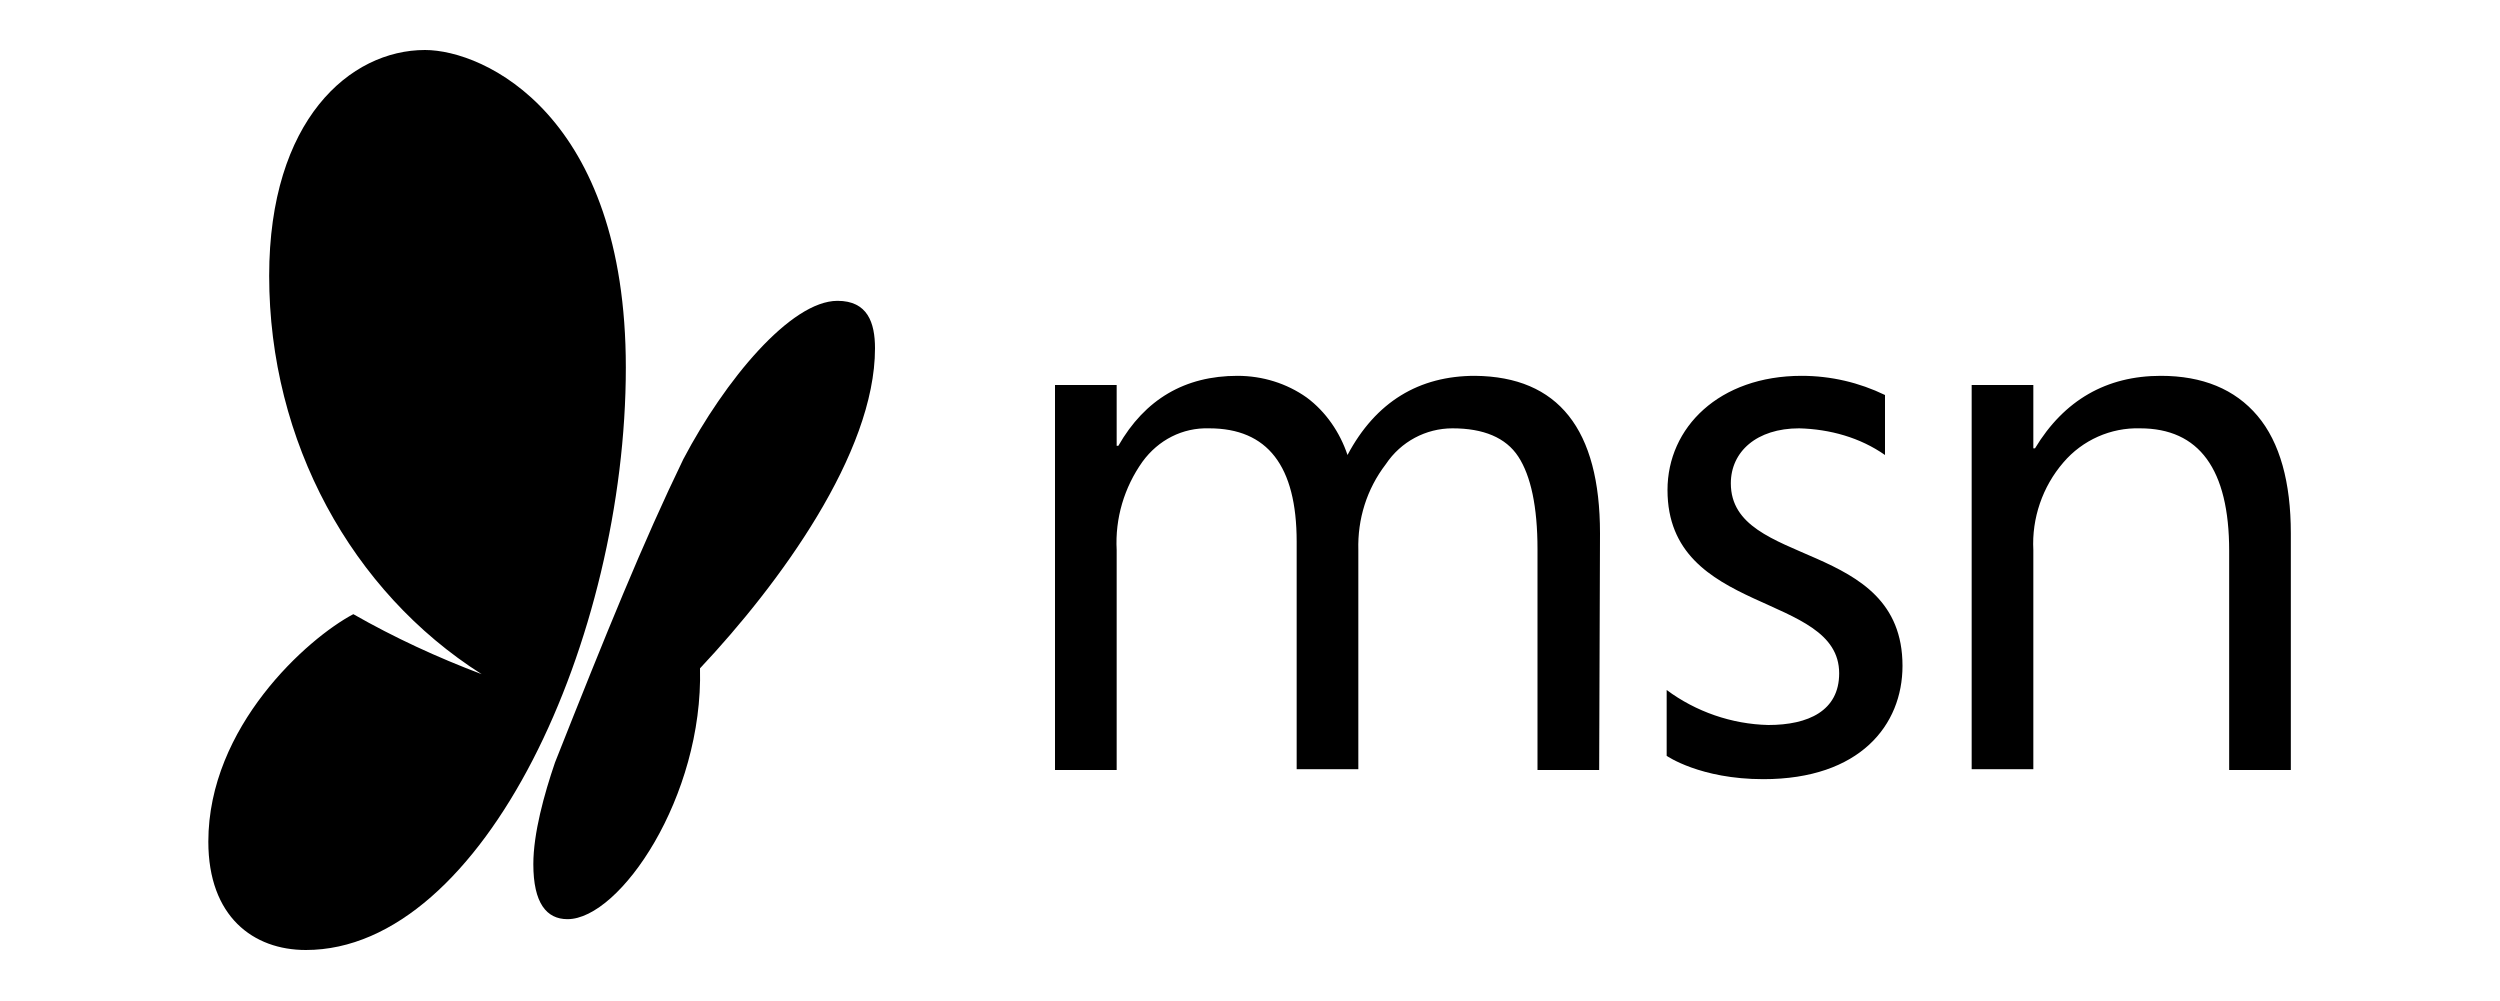
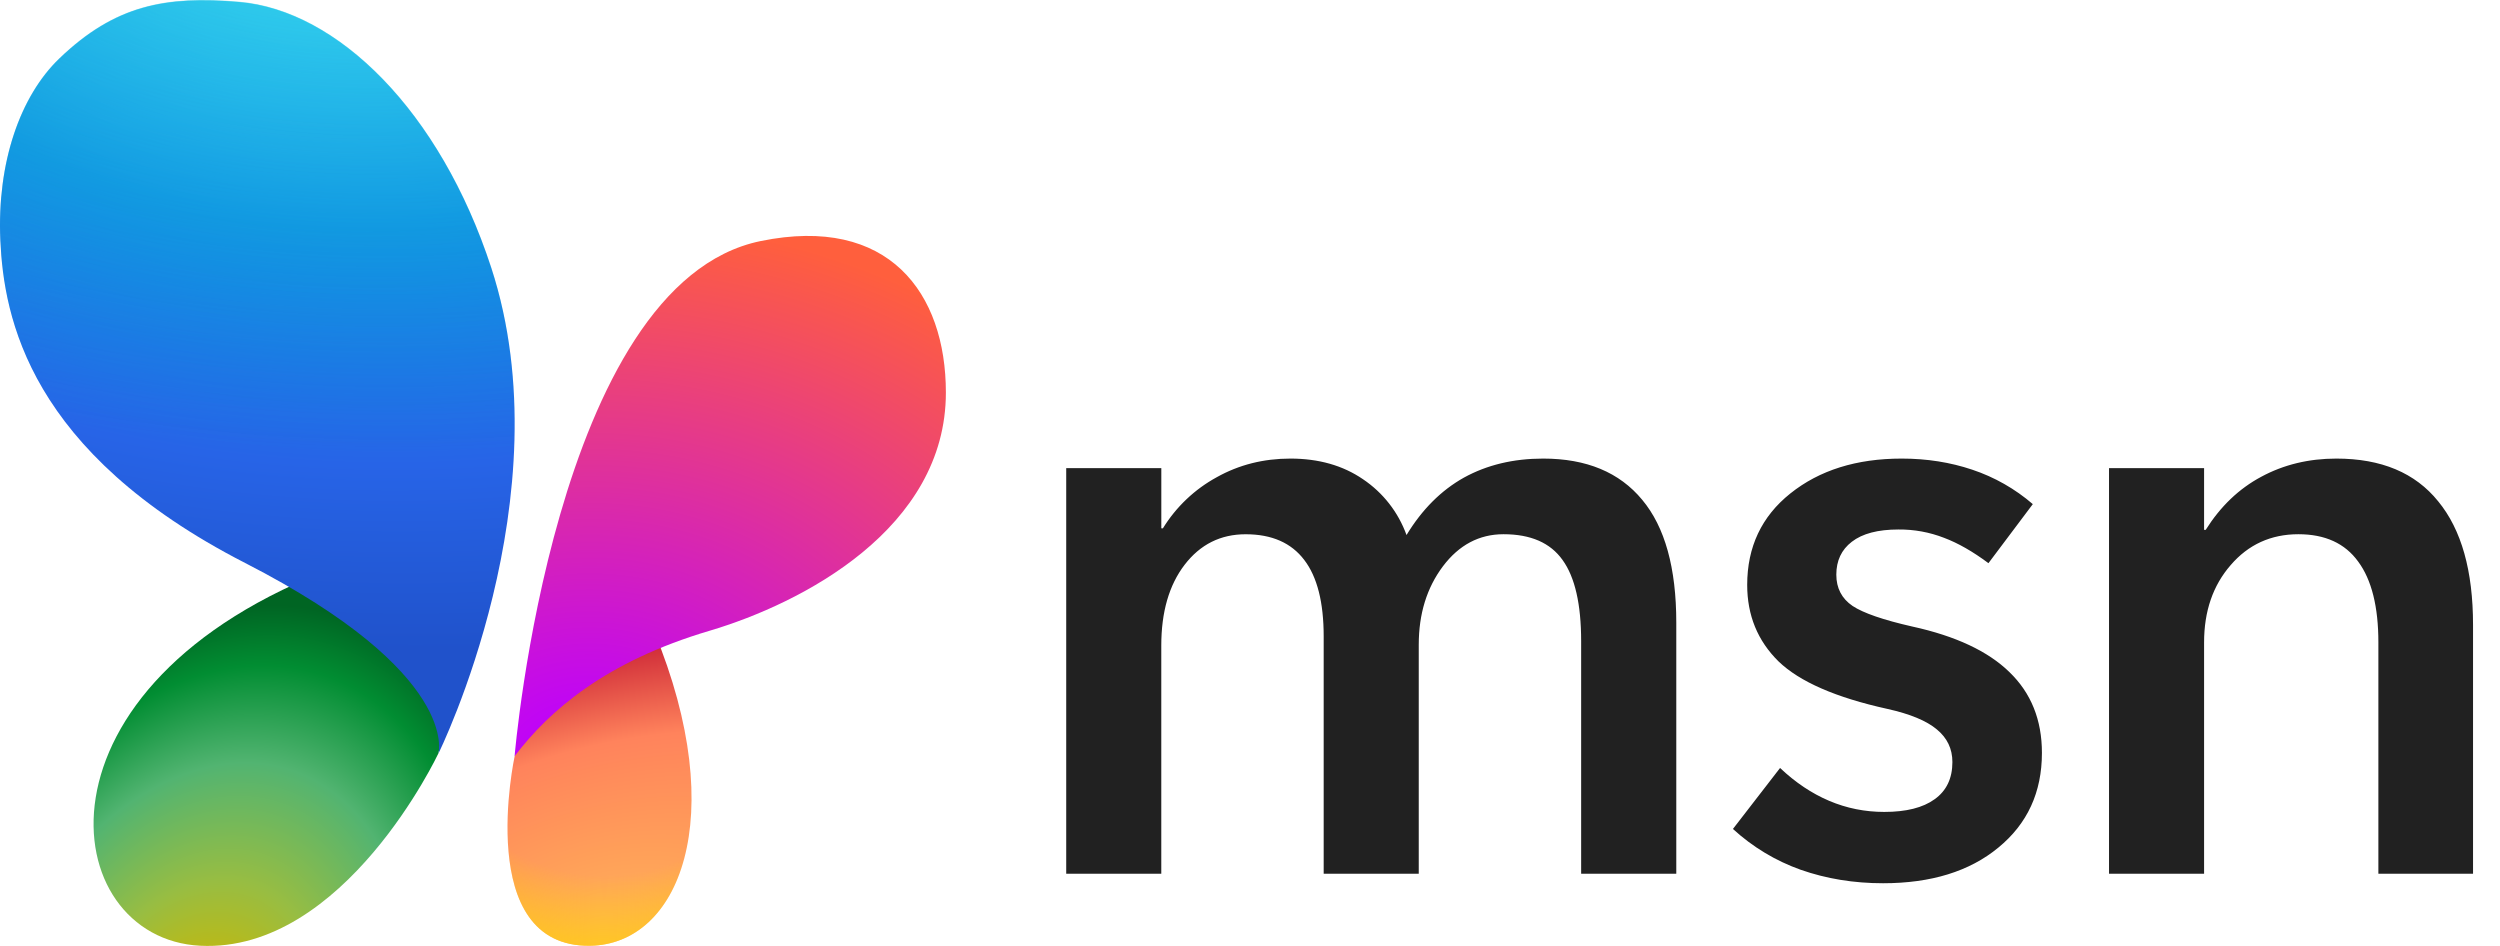
- <svg xmlns="http://www.w3.org/2000/svg" version="1.1" id="Camada_1" x="0px" y="0px" viewBox="0 0 300 120" style="enable-background:new 0 0 300 120;" xml:space="preserve">
-   <path d="M36.7,114c-6.3,0-11.7-4-11.7-13c0-13.8,11.9-24.4,17.4-27.3c4.9,2.8,10.1,5.2,15.4,7.2C42.2,71,32.3,53,32.3,33.1  C32.3,14.4,42,6,51,6c7.1,0,24.1,7.8,24.1,38.1C75.1,76.5,58.1,114,36.7,114L36.7,114z M191.9,92.4h-7.4V65.9  c0-5.1-0.8-8.8-2.3-11.1s-4.2-3.4-7.9-3.4c-3.2,0-6.2,1.6-8,4.3c-2.3,3-3.4,6.6-3.3,10.3v26.3h-7.4V65c0-9.1-3.5-13.6-10.5-13.6  c-3.2-0.1-6.1,1.4-8,4c-2.2,3.1-3.3,6.8-3.1,10.6v26.4h-7.4V46.2h7.4v7.3h0.2c3.2-5.6,8-8.4,14.3-8.4c3,0,5.9,0.9,8.3,2.6  c2.3,1.7,4,4.2,4.9,6.9c3.4-6.4,8.6-9.5,15.3-9.5C187,45.2,192,51.5,192,64L191.9,92.4L191.9,92.4z M274.9,92.4h-7.4V66.1  c0-9.8-3.6-14.7-10.7-14.7c-3.5-0.1-6.9,1.4-9.2,4.1c-2.5,2.9-3.8,6.7-3.6,10.5v26.3h-7.4V46.2h7.4v7.6h0.2  c3.5-5.8,8.6-8.7,15.1-8.7c5,0,8.9,1.6,11.6,4.8c2.7,3.2,4,8,4,14.1L274.9,92.4L274.9,92.4z M200,82.8v7.9c0,0,4,2.8,11.6,2.8  c11.6,0,16.7-6.5,16.7-13.6c0-15.3-20.6-11.7-20.6-21.9c0-3.8,3.1-6.6,8.2-6.6c3.7,0.1,7.3,1.1,10.3,3.2v-7.2  c-3.1-1.5-6.5-2.3-10-2.3c-9.9,0-16.1,6.2-16.1,13.7c0,15.1,20.6,12.2,20.6,22c0,4.5-3.7,6.2-8.5,6.2  C207.8,86.9,203.5,85.4,200,82.8z" />
-   <path d="M64,103.7c0,4.7,1.6,6.6,4.1,6.6c6.3,0,16.3-14.7,15.9-30.1c9.5-10.1,21-25.8,21-38.4c0-3.1-0.9-5.7-4.5-5.7  c-5.6,0-13.5,9.5-18.5,19c-4.8,9.9-9.3,21-15.4,36.4C65.3,95.3,64,100,64,103.7z" />
+ <svg xmlns="http://www.w3.org/2000/svg" width="74" height="28" fill="none">
+   <path d="M15.234 22.383s-1.231 5.661 2.234 5.611c2.613-.038 4.184-3.752 1.895-9.302 0 0-1.945-.925-4.13 3.69Z" fill="url(#a)" />
+   <path d="M15.234 22.383s-1.231 5.661 2.234 5.611c2.613-.038 4.184-3.752 1.895-9.302 0 0-1.945-.925-4.13 3.69Z" fill="url(#b)" />
+   <path d="M12.978 22.297S10.2 28.21 5.926 27.994c-4.272-.216-5.334-7.74 4.075-11.23 0 0 3.883 1.507 2.976 5.533h.001Z" fill="url(#c)" />
+   <path d="m51.295 24.537 1.395-1.805c.454.43.938.754 1.454.973.516.219 1.06.328 1.63.328.649 0 1.145-.125 1.49-.375.351-.25.527-.617.527-1.102 0-.39-.153-.711-.457-.962-.305-.258-.794-.461-1.466-.61-1.524-.336-2.6-.805-3.224-1.407-.618-.609-.927-1.363-.927-2.263 0-1.125.426-2.028 1.278-2.708.86-.688 1.958-1.032 3.295-1.032.743 0 1.438.11 2.087.328a5.339 5.339 0 0 1 1.794 1.02l-1.313 1.748c-.461-.344-.9-.595-1.313-.75a3.628 3.628 0 0 0-1.349-.247c-.61 0-1.07.121-1.383.364-.305.234-.458.559-.458.973 0 .398.16.707.481.926.32.211.91.415 1.77.61 1.282.281 2.24.73 2.873 1.348.641.618.962 1.415.962 2.392 0 1.165-.43 2.099-1.29 2.803-.852.703-1.99 1.055-3.412 1.055-.868 0-1.68-.133-2.439-.399a5.885 5.885 0 0 1-2.005-1.208ZM73.201 25.862H70.4v-6.847c0-1.055-.199-1.853-.598-2.392-.39-.54-.98-.81-1.77-.81-.813 0-1.482.306-2.005.915-.524.602-.786 1.364-.786 2.287v6.847h-2.814V13.856h2.814v1.829h.047c.438-.696.985-1.22 1.642-1.571.664-.36 1.407-.54 2.227-.54 1.33 0 2.334.422 3.014 1.266.688.837 1.031 2.056 1.031 3.66v7.362ZM46.804 25.863h2.814v-7.434c0-1.618-.336-2.83-1.009-3.635-.672-.813-1.649-1.22-2.931-1.22-.883 0-1.665.188-2.345.563-.672.375-1.24.942-1.7 1.7a3.366 3.366 0 0 0-1.29-1.653c-.594-.406-1.31-.61-2.146-.61-.797 0-1.524.184-2.18.551a4.285 4.285 0 0 0-1.595 1.513h-.047v-1.782H31.56v12.007h2.814v-6.755c0-.992.23-1.79.691-2.391.462-.602 1.064-.903 1.806-.903.774 0 1.352.254 1.736.762.383.5.574 1.255.574 2.263v7.024h2.814v-6.778c0-.915.239-1.688.715-2.322.477-.633 1.075-.95 1.794-.95.806 0 1.388.255 1.748.763.367.508.55 1.31.55 2.404v6.883Z" fill="#212121" />
+   <path d="M15.232 22.383S16.4 8.388 22.517 7.135c3.787-.776 5.481 1.534 5.481 4.485 0 4.028-4.252 6.236-6.993 7.05-3.08.913-4.742 2.358-5.773 3.714v-.001Z" fill="url(#d)" />
+   <path d="M12.977 22.306s.678-2.363-5.72-5.641C.86 13.385.113 9.405.01 7.109-.092 4.814.598 2.843 1.76 1.73 3.404.154 4.898-.127 7.082.06c2.902.25 5.942 3.221 7.46 7.87 2.205 6.755-1.565 14.376-1.565 14.376Z" fill="url(#e)" />
+   <path d="M12.977 22.297s.678-2.364-5.72-5.642C.86 13.375.113 9.395.01 7.099c-.102-2.295.588-4.266 1.75-5.378C3.404.144 4.898-.136 7.082.05c2.902.249 5.942 3.22 7.46 7.868 2.205 6.756-1.565 14.378-1.565 14.378Z" fill="url(#f)" />
+   <defs>
+     <radialGradient id="a" cx="0" cy="0" r="1" gradientUnits="userSpaceOnUse" gradientTransform="matrix(-2.72413 -8.52658 15.54159 -4.96533 17.746 27.995)">
+       <stop stop-color="#FFB657" />
+       <stop offset=".643" stop-color="#FF835C" />
+       <stop offset=".961" stop-color="#CA2134" />
+     </radialGradient>
+     <radialGradient id="b" cx="0" cy="0" r="1" gradientUnits="userSpaceOnUse" gradientTransform="rotate(94.548 .426 17.642) scale(10.3454 8.7988)">
+       <stop offset=".707" stop-color="#FFCD0F" stop-opacity="0" />
+       <stop offset="1" stop-color="#FFCD0F" />
+     </radialGradient>
+     <radialGradient id="c" cx="0" cy="0" r="1" gradientUnits="userSpaceOnUse" gradientTransform="rotate(-71.159 25.14 12.158) scale(16.5824 10.8568)">
+       <stop offset=".045" stop-color="#FFC800" />
+       <stop offset=".257" stop-color="#B5BA1E" />
+       <stop offset=".368" stop-color="#98BD42" />
+       <stop offset=".587" stop-color="#52B471" />
+       <stop offset=".767" stop-color="#018D32" />
+       <stop offset=".878" stop-color="#006523" />
+     </radialGradient>
+     <radialGradient id="d" cx="0" cy="0" r="1" gradientUnits="userSpaceOnUse" gradientTransform="matrix(-.31812 -16.3302 19.5232 -.38032 17.442 22.799)">
+       <stop offset=".066" stop-color="#BD00FF" />
+       <stop offset="1" stop-color="#FF5F3D" />
+     </radialGradient>
+     <radialGradient id="e" cx="0" cy="0" r="1" gradientUnits="userSpaceOnUse" gradientTransform="rotate(94.968 5.683 3.287) scale(21.167 34.1452)">
+       <stop stop-color="#3BD5FF" />
+       <stop offset=".417" stop-color="#0D91E1" />
+       <stop offset=".744" stop-color="#2764E7" />
+       <stop offset="1" stop-color="#2052CB" />
+     </radialGradient>
+     <radialGradient id="f" cx="0" cy="0" r="1" gradientUnits="userSpaceOnUse" gradientTransform="matrix(-.58321 18.55704 -32.85658 -1.03262 10.71 -5.196)">
+       <stop stop-color="#3DEEDF" stop-opacity=".7" />
+       <stop offset="1" stop-color="#0D91E1" stop-opacity="0" />
+     </radialGradient>
+   </defs>
</svg>
